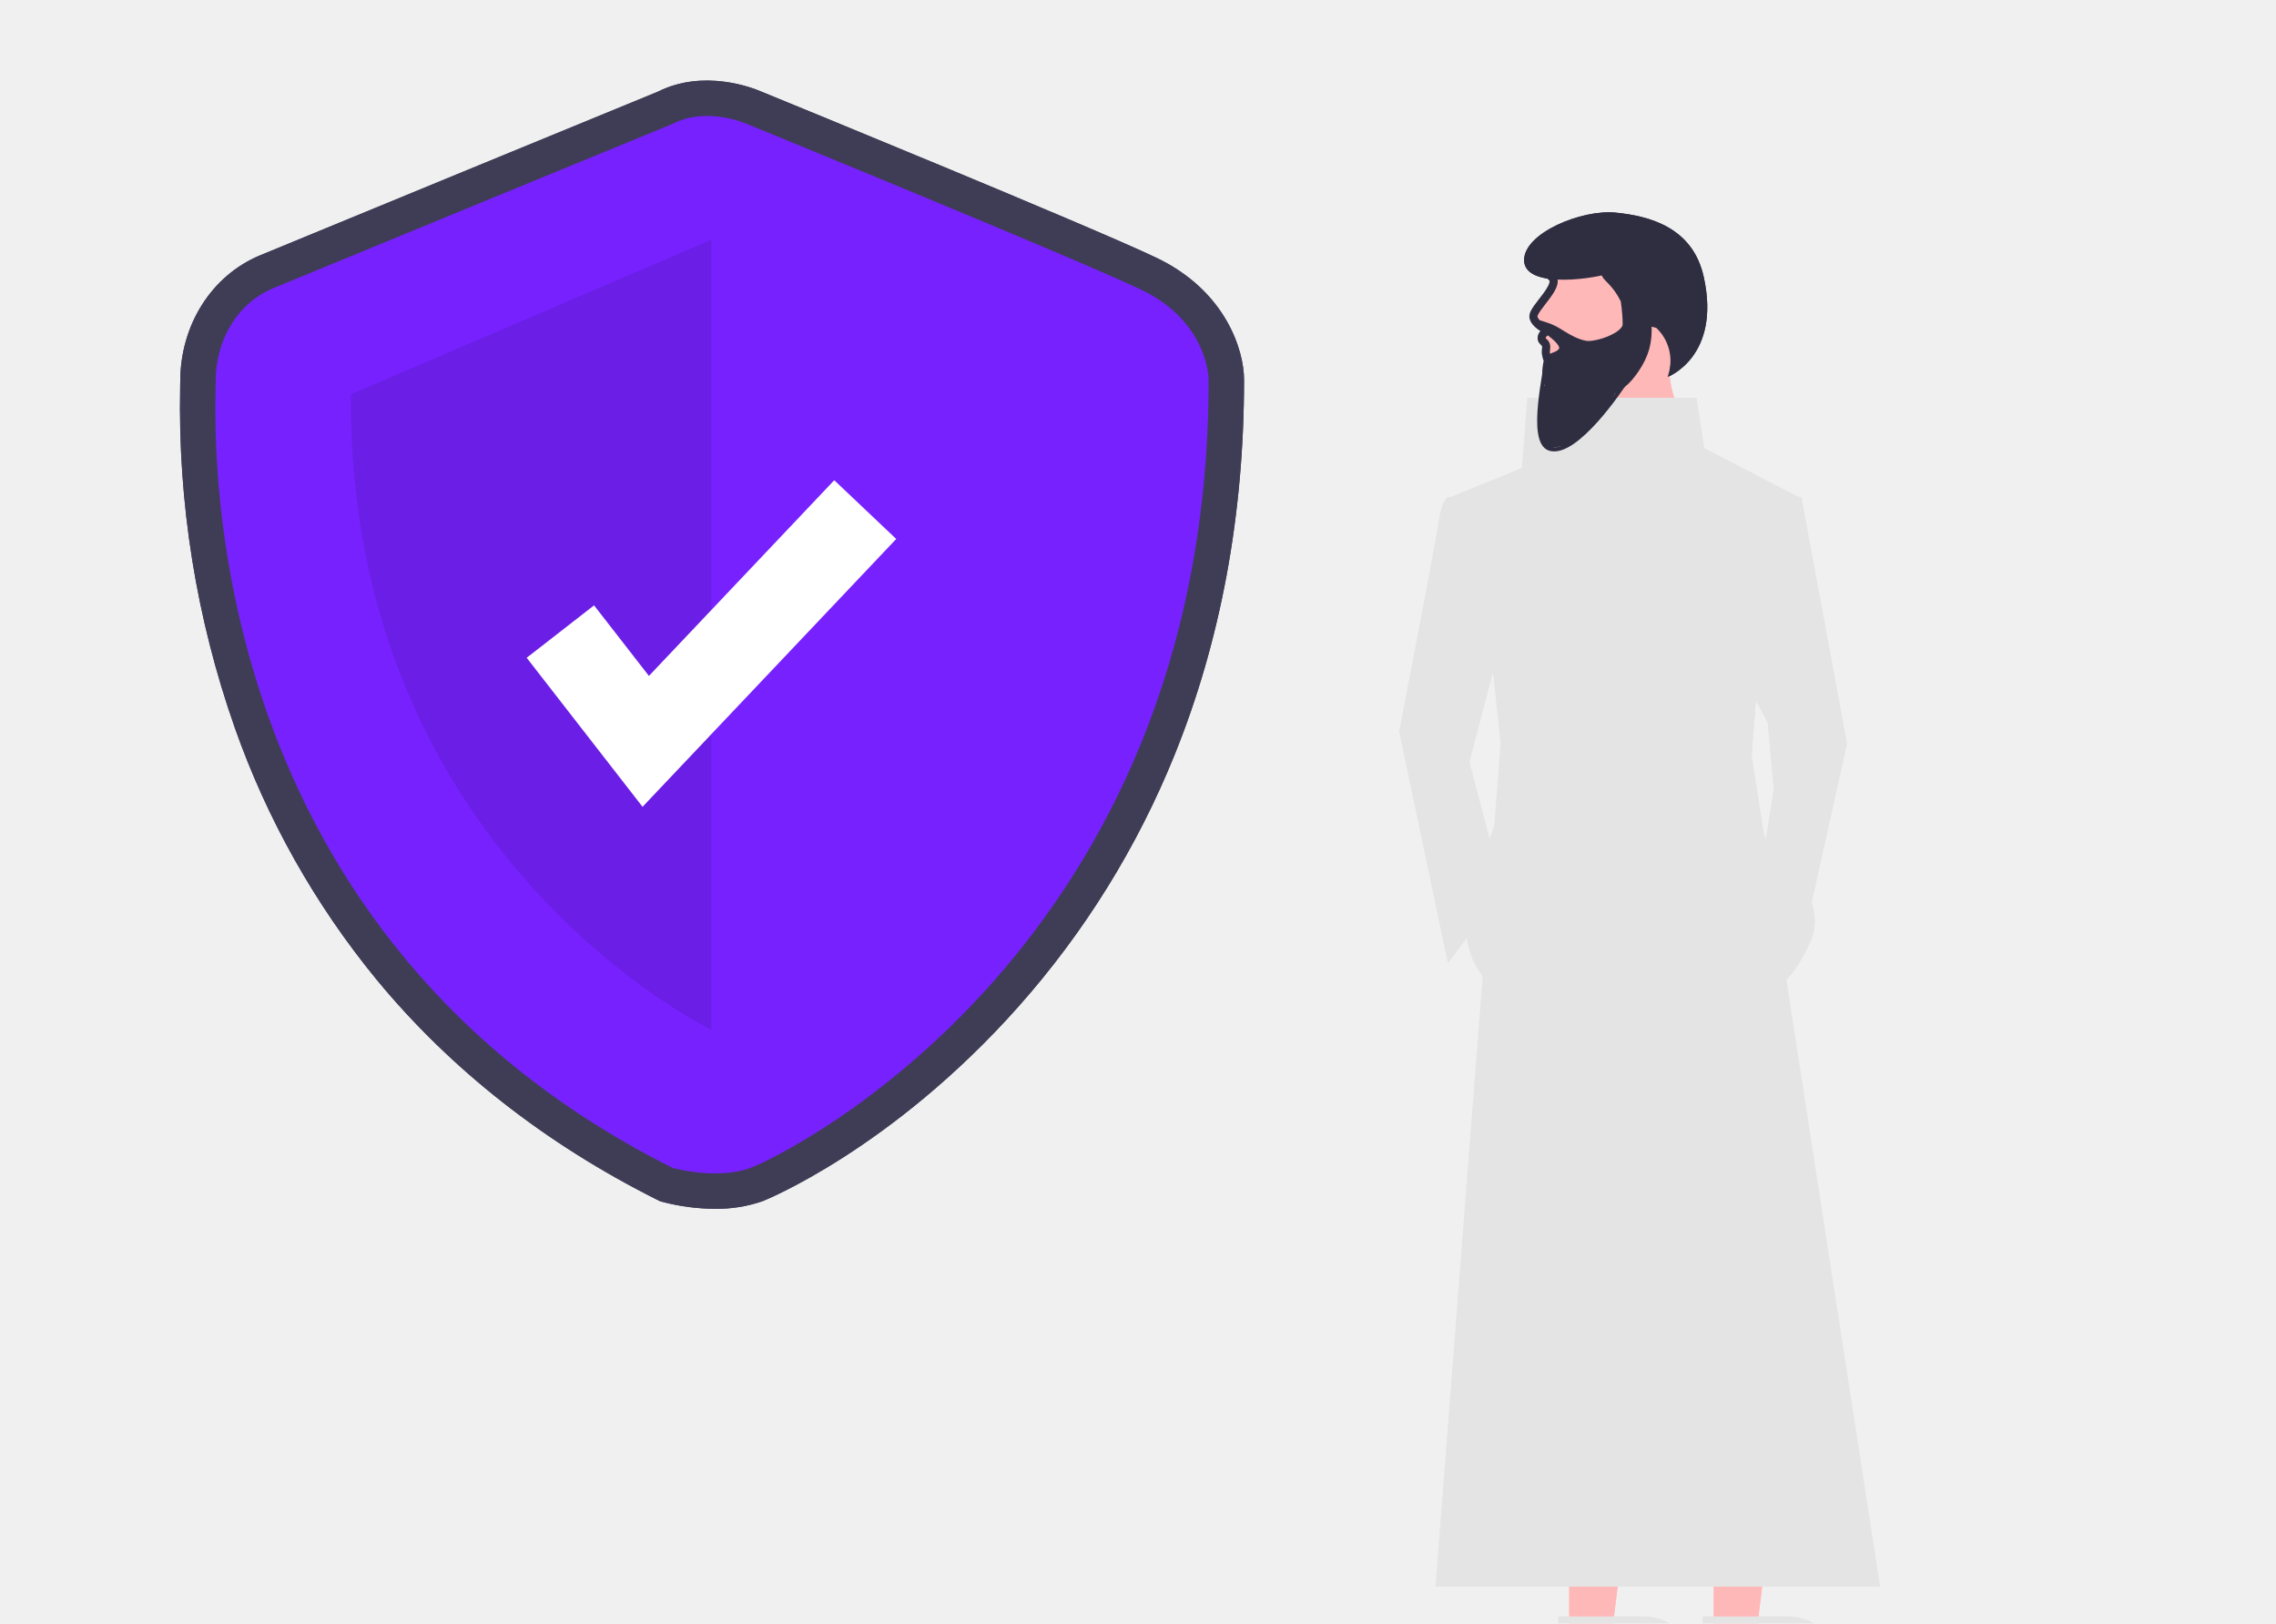
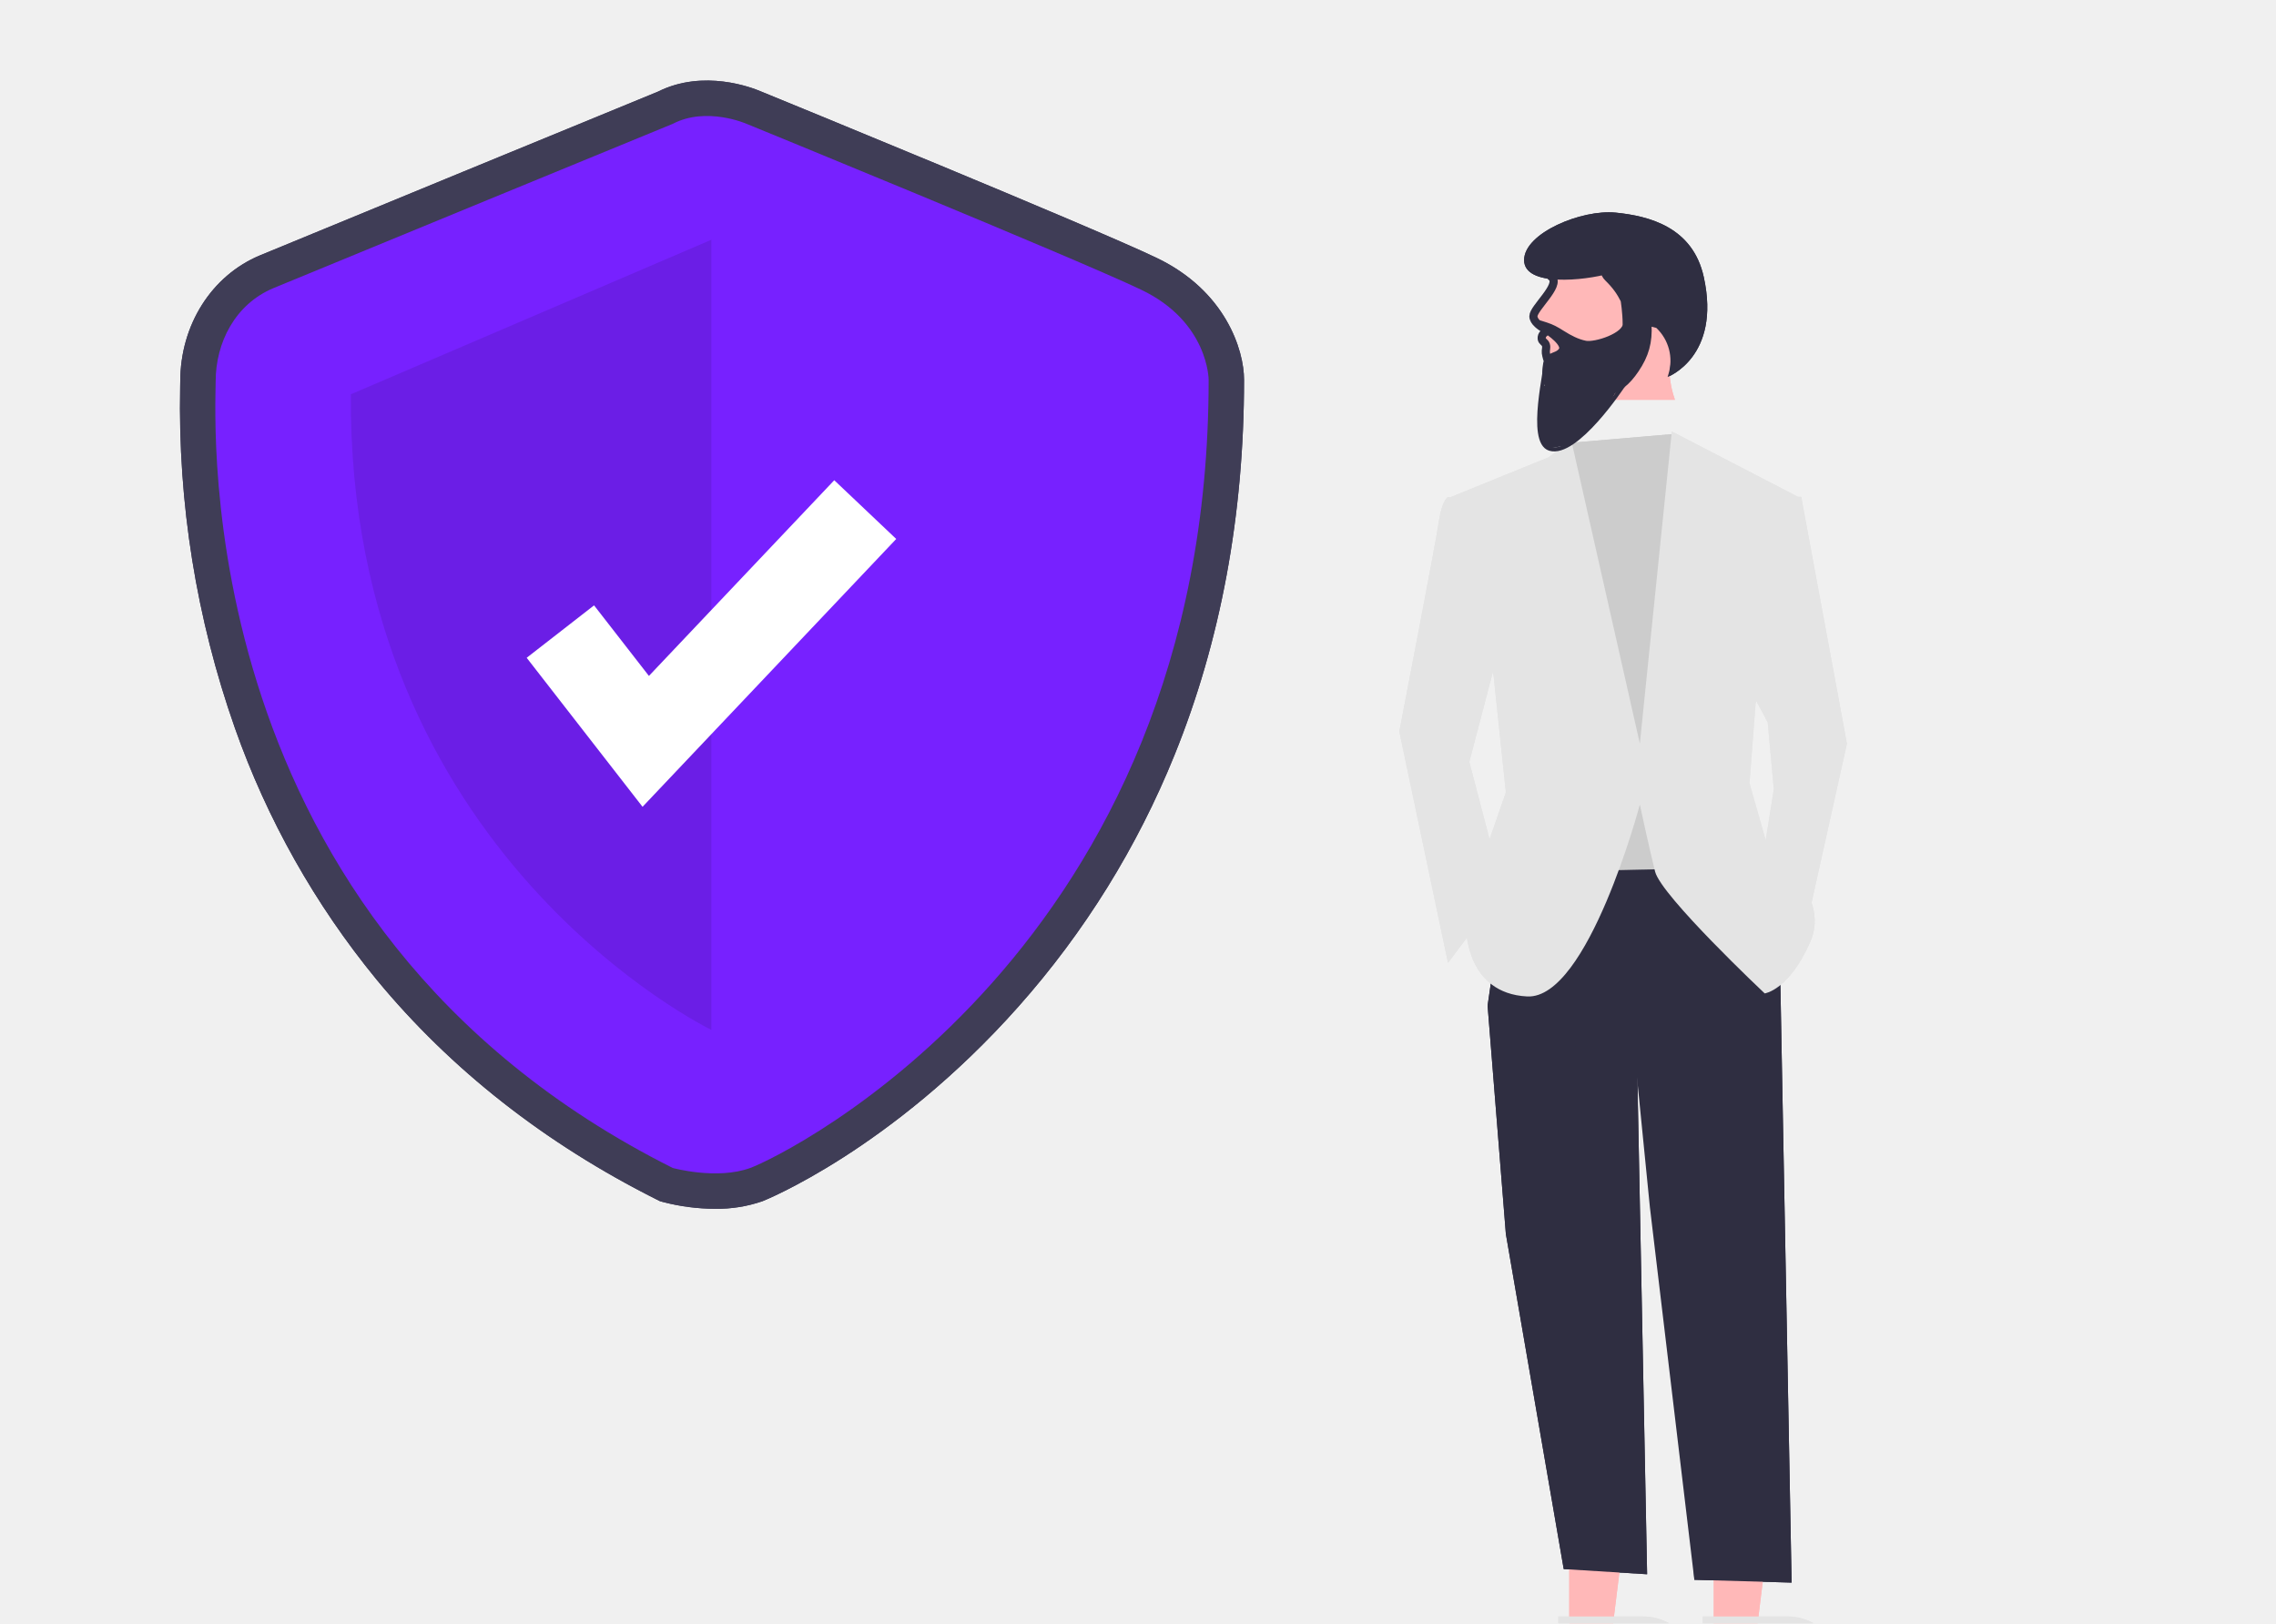
<svg xmlns="http://www.w3.org/2000/svg" width="558" height="398" viewBox="0 0 558 398" fill="none">
  <g clip-path="url(#clip0_54_558)">
    <path d="M175.312 296.384C171.028 296.369 166.762 295.817 162.614 294.74L161.797 294.514L161.038 294.134C133.623 280.384 110.494 262.221 92.294 240.151C77.229 221.774 65.483 200.91 57.585 178.495C48.14 151.659 43.596 123.343 44.17 94.898C44.182 94.301 44.191 93.84 44.191 93.523C44.191 79.695 51.864 67.563 63.738 62.614C72.825 58.826 155.337 24.923 161.298 22.473C172.526 16.846 184.504 21.543 186.42 22.364C190.72 24.123 266.996 55.332 283.48 63.184C300.468 71.276 305 85.814 305 93.128C305 126.241 299.267 157.188 287.961 185.109C278.83 207.709 265.888 228.573 249.7 246.793C218.466 281.954 187.224 294.419 186.923 294.529C183.189 295.814 179.261 296.442 175.312 296.384ZM167.965 278.178C170.674 278.786 176.91 279.697 180.975 278.214C186.138 276.33 212.287 262.765 236.722 235.257C270.484 197.25 287.614 149.472 287.639 93.25C287.579 92.111 286.77 83.987 276.016 78.864C259.852 71.165 180.569 38.734 179.77 38.407L179.551 38.314C177.889 37.618 172.602 36.151 168.957 38.061L168.227 38.402C167.343 38.765 79.756 74.752 70.415 78.645C63.881 81.369 61.553 88.116 61.553 93.523C61.553 93.918 61.542 94.493 61.528 95.235C60.781 133.704 69.68 228.365 167.965 278.178Z" fill="#3F3D56" />
    <path d="M164.929 30.369C164.929 30.369 76.546 66.682 67.076 70.629C57.607 74.577 52.872 84.05 52.872 93.523C52.872 102.996 45.77 226.606 164.929 286.371C164.929 286.371 175.744 289.365 183.949 286.371C192.154 283.378 296.32 232.855 296.32 93.128C296.32 93.128 296.32 78.918 279.748 71.024C263.176 63.13 183.054 30.369 183.054 30.369C183.054 30.369 173.215 26.027 164.929 30.369Z" fill="#7721FF" />
    <path opacity="0.1" d="M174.399 58.788V252.507C174.399 252.507 85.227 209.567 86.016 96.68L174.399 58.788Z" fill="black" />
    <path d="M175.561 198.016L147.156 161.479L163.675 148.627L177.125 165.926L222.561 117.944L237.756 132.345L175.561 198.016Z" fill="white" />
    <path d="M175.312 296.384C171.028 296.369 166.762 295.817 162.614 294.74L161.797 294.514L161.038 294.134C133.623 280.384 110.494 262.221 92.294 240.151C77.229 221.774 65.483 200.91 57.585 178.495C48.14 151.659 43.596 123.343 44.17 94.898C44.182 94.301 44.191 93.84 44.191 93.523C44.191 79.695 51.864 67.563 63.738 62.614C72.825 58.826 155.337 24.923 161.298 22.473C172.526 16.846 184.504 21.543 186.42 22.364C190.72 24.123 266.996 55.332 283.48 63.184C300.468 71.276 305 85.814 305 93.128C305 126.241 299.267 157.188 287.961 185.109C278.83 207.709 265.888 228.573 249.7 246.793C218.466 281.954 187.224 294.419 186.923 294.529C183.189 295.814 179.261 296.442 175.312 296.384ZM167.965 278.178C170.674 278.786 176.91 279.697 180.975 278.214C186.138 276.33 212.287 262.765 236.722 235.257C270.484 197.25 287.614 149.472 287.639 93.25C287.579 92.111 286.77 83.987 276.016 78.864C259.852 71.165 180.569 38.734 179.77 38.407L179.551 38.314C177.889 37.618 172.602 36.151 168.957 38.061L168.227 38.402C167.343 38.765 79.756 74.752 70.415 78.645C63.881 81.369 61.553 88.116 61.553 93.523C61.553 93.918 61.542 94.493 61.528 95.235C60.781 133.704 69.68 228.365 167.965 278.178Z" fill="#3F3D56" />
    <path d="M164.929 30.369C164.929 30.369 76.546 66.682 67.076 70.629C57.607 74.577 52.872 84.05 52.872 93.523C52.872 102.996 45.77 226.606 164.929 286.371C164.929 286.371 175.744 289.365 183.949 286.371C192.154 283.378 296.32 232.855 296.32 93.128C296.32 93.128 296.32 78.918 279.748 71.024C263.176 63.13 183.054 30.369 183.054 30.369C183.054 30.369 173.215 26.027 164.929 30.369Z" fill="#7721FF" />
    <path opacity="0.1" d="M174.399 58.788V252.507C174.399 252.507 85.227 209.567 86.016 96.68L174.399 58.788Z" fill="black" />
    <path d="M157.531 197.819L129.125 161.282L145.644 148.43L159.095 165.729L204.531 117.747L219.725 132.148L157.531 197.819Z" fill="white" />
    <path d="M384.73 399.783L395.266 399.782L400.279 359.128L384.728 359.129L384.73 399.783Z" fill="#FFB8B8" />
    <path d="M382.042 396.342L402.792 396.341H402.793C406.3 396.341 409.663 397.735 412.143 400.216C414.622 402.696 416.016 406.061 416.016 409.569V409.999L382.043 410L382.042 396.342Z" fill="#E4E4E4" />
    <path d="M420.156 399.783L430.691 399.782L435.704 359.128L420.154 359.129L420.156 399.783Z" fill="#FFB8B8" />
    <path d="M417.468 396.342L438.218 396.341H438.218C441.725 396.341 445.089 397.735 447.568 400.216C450.048 402.696 451.441 406.061 451.442 409.569V409.999L417.469 410L417.468 396.342Z" fill="#E4E4E4" />
    <path d="M401.29 257.016L403.818 385.991L383.373 384.723L369.189 302.573L364.709 246.561L401.29 257.016Z" fill="#2F2E41" />
    <path d="M436.378 235.359L439.243 388.036L415.399 387.354L410.249 296.598L401.29 263.738L364.709 246.561L370.682 205.486L424.433 204.739L436.378 235.359Z" fill="#2F2E41" />
    <path d="M376.441 77.526L381.941 68.526L395.941 67.026C401.408 66.44 403.335 74.496 403.441 80.526C403.504 84.173 402.762 86.365 400.941 89.526C399.353 92.279 398.136 93.841 395.441 95.526C395.441 95.526 391.479 96.33 388.941 96.526C386.402 96.721 382.441 96.526 382.441 96.526C379.758 94.247 379.441 88.526 379.441 88.526L378.941 83.026L378.441 80.026L376.441 77.526Z" fill="#FFB8B8" />
    <path d="M410.434 106.395L413.235 110.64L420.701 131.55L414.728 212.953L379.64 213.701L375.161 120.348L384.544 108.615L410.434 106.395Z" fill="#CCCCCC" />
    <path d="M360.977 122.588L355.004 121.842C355.004 121.842 353.511 122.588 352.764 127.816C352.018 133.044 343.059 179.347 343.059 179.347L355.004 236.105L368.442 218.182L360.23 186.815L368.442 155.449L360.977 122.588Z" fill="#E4E4E4" />
    <path d="M392.941 97.526C396.941 95.526 406.941 84.526 403.441 80.526H409.941C409.941 80.526 409.441 87.026 408.941 90.026C408.441 93.026 409.941 97.526 409.941 97.526H392.941Z" fill="#FFB8B8" stroke="#FFB8B8" />
    <path d="M437.125 121.842H441.604L452.803 182.334L442.351 229.384L431.899 212.207L434.885 193.537L433.392 177.107L428.166 167.397L437.125 121.842Z" fill="#E4E4E4" />
-     <path d="M406.073 80.4L402.749 79.568C402.749 79.568 400.256 65.435 394.438 67.097C388.62 68.76 373.661 70.423 373.661 63.772C373.661 57.121 387.789 51.301 396.1 52.133C404.411 52.964 415.025 55.722 417.708 67.929C422.009 87.497 408.834 92.439 408.834 92.439L409.053 91.727C409.662 89.749 409.706 87.64 409.179 85.638C408.652 83.636 407.576 81.822 406.073 80.4V80.4Z" fill="#2F2E41" />
+     <path d="M406.073 80.4L402.749 79.568C402.749 79.568 400.256 65.435 394.438 67.097C388.62 68.76 373.661 70.423 373.661 63.772C373.661 57.121 387.789 51.301 396.1 52.133C404.411 52.964 415.025 55.722 417.708 67.929C422.009 87.497 408.834 92.439 408.834 92.439L409.053 91.727C409.662 89.749 409.706 87.64 409.179 85.638C408.652 83.636 407.576 81.822 406.073 80.4Z" fill="#2F2E41" />
    <path d="M355.751 121.842L379.64 112.133L385.24 108.025L402.037 182.334L409.876 105.785L440.858 121.842L430.406 172.625L428.913 192.043L433.392 207.726C433.392 207.726 449.07 218.928 443.844 230.878C438.618 242.827 432.646 243.574 432.646 243.574C432.646 243.574 407.263 219.675 405.77 213.701C404.277 207.726 402.037 197.271 402.037 197.271C402.037 197.271 389.346 245.067 374.415 244.32C359.484 243.574 359.484 227.89 359.484 227.89L363.216 211.46L369.189 194.283L366.203 165.904L355.751 121.842Z" fill="#E4E4E4" />
    <path d="M379.441 100.026L378.941 95.026L382.941 95.526L391.441 96.526L393.941 97.526L389.941 100.526L386.941 101.526L382.941 102.526L379.441 100.026Z" fill="#2F2E41" />
    <path d="M384.73 399.783L395.266 399.782L400.279 359.128L384.728 359.129L384.73 399.783Z" fill="#FFB8B8" />
    <path d="M382.042 396.342L402.792 396.341H402.793C406.3 396.341 409.663 397.735 412.143 400.216C414.622 402.696 416.016 406.061 416.016 409.569V409.999L382.043 410L382.042 396.342Z" fill="#E4E4E4" />
    <path d="M420.156 399.783L430.691 399.782L435.704 359.128L420.154 359.129L420.156 399.783Z" fill="#FFB8B8" />
    <path d="M417.468 396.342L438.218 396.341H438.218C441.725 396.341 445.089 397.735 447.568 400.216C450.048 402.696 451.441 406.061 451.442 409.569V409.999L417.469 410L417.468 396.342Z" fill="#E4E4E4" />
    <path d="M401.29 257.016L403.818 385.991L383.373 384.723L369.189 302.573L364.709 246.561L401.29 257.016Z" fill="#2F2E41" />
-     <path d="M436.378 235.359L439.243 388.036L415.399 387.354L410.249 296.598L401.29 263.738L364.709 246.561L370.682 205.486L424.433 204.739L436.378 235.359Z" fill="#2F2E41" />
+     <path d="M436.378 235.359L439.243 388.036L415.399 387.354L404.5 296L401.29 263.738L364.709 246.561L370.682 205.486L424.433 204.739L436.378 235.359Z" fill="#2F2E41" />
    <path d="M376.441 77.526L381.941 68.526L395.941 67.026C401.408 66.44 403.335 74.496 403.441 80.526C403.504 84.173 402.762 86.365 400.941 89.526C399.353 92.279 398.136 93.841 395.441 95.526C395.441 95.526 391.479 96.33 388.941 96.526C386.402 96.721 382.441 96.526 382.441 96.526C379.758 94.247 379.441 88.526 379.441 88.526L378.941 83.026L378.441 80.026L376.441 77.526Z" fill="#FFB8B8" />
    <path d="M410.434 106.395L413.235 110.64L420.701 131.55L414.728 212.953L379.64 213.701L375.161 120.348L384.544 108.615L410.434 106.395Z" fill="#CCCCCC" />
    <path d="M360.977 122.588L355.004 121.842C355.004 121.842 353.511 122.588 352.764 127.816C352.018 133.044 343.059 179.347 343.059 179.347L355.004 236.105L368.442 218.182L360.23 186.815L368.442 155.449L360.977 122.588Z" fill="#E4E4E4" />
    <path d="M392.941 97.526C396.941 95.526 406.941 84.526 403.441 80.526H409.941C409.941 80.526 409.441 87.026 408.941 90.026C408.441 93.026 409.941 97.526 409.941 97.526H392.941Z" fill="#FFB8B8" stroke="#FFB8B8" />
    <path d="M437.125 121.842H441.604L452.803 182.334L442.351 229.384L431.899 212.207L434.885 193.537L433.392 177.107L428.166 167.397L437.125 121.842Z" fill="#E4E4E4" />
-     <path d="M406.073 80.4L402.749 79.568C402.749 79.568 400.256 65.435 394.438 67.097C388.62 68.76 373.661 70.423 373.661 63.772C373.661 57.121 387.789 51.301 396.1 52.133C404.411 52.964 415.025 55.722 417.708 67.929C422.009 87.497 408.834 92.439 408.834 92.439L409.053 91.727C409.662 89.749 409.706 87.64 409.179 85.638C408.652 83.636 407.576 81.822 406.073 80.4V80.4Z" fill="#2F2E41" />
+     <path d="M406.073 80.4L402.749 79.568C402.749 79.568 400.256 65.435 394.438 67.097C388.62 68.76 373.661 70.423 373.661 63.772C373.661 57.121 387.789 51.301 396.1 52.133C404.411 52.964 415.025 55.722 417.708 67.929C422.009 87.497 408.834 92.439 408.834 92.439L409.053 91.727C409.662 89.749 409.706 87.64 409.179 85.638C408.652 83.636 407.576 81.822 406.073 80.4Z" fill="#2F2E41" />
    <path d="M355.751 121.842L379.64 112.133L385.24 108.025L402.037 182.334L409.876 105.785L440.858 121.842L430.406 172.625L428.913 192.043L433.392 207.726C433.392 207.726 449.07 218.928 443.844 230.878C438.618 242.827 432.646 243.574 432.646 243.574C432.646 243.574 407.263 219.675 405.77 213.701C404.277 207.726 402.037 197.271 402.037 197.271C402.037 197.271 389.346 245.067 374.415 244.32C359.484 243.574 359.484 227.89 359.484 227.89L363.216 211.46L369.189 194.283L366.203 165.904L355.751 121.842Z" fill="#E4E4E4" />
-     <path d="M374.441 97.526H415.941L460.941 389.026H351.941L374.441 97.526Z" fill="#E4E4E4" />
    <path d="M389.941 104.526L384.941 109.026L379.441 110.026L377.941 107.526L377.441 101.026L378.441 94.526L382.941 95.526L391.441 96.526L396.441 95.526L393.441 101.026L389.941 104.526Z" fill="#2F2E41" />
    <path d="M398.941 77.526C399.971 73.283 393.941 67.526 393.941 67.526L391.941 66.026L394.441 64.026L398.441 66.026L402.441 71.526L403.941 80.026L402.441 88.026L398.441 93.026L391.941 97.026L383.941 97.526L379.941 94.526L379.441 87.526L383.441 85.526L381.941 83.526L377.441 79.026C377.441 79.026 386.307 86.061 391.941 84.026C395.449 82.758 398.061 81.151 398.941 77.526Z" fill="#2F2E41" />
    <path d="M379.499 88.544C380.4 87.116 382.041 87.543 383.058 86.042C384.342 84.146 379.499 81.039 379.499 81.039M379.499 88.544C379.499 88.544 377.974 93.547 381.025 96.048C384.685 99.05 393.226 96.549 393.226 96.549C396.797 95.233 398.818 93.547 400.851 90.545C403.277 86.964 404.144 83.835 403.901 79.538M379.499 88.544C379.499 88.544 379.089 87.342 378.991 86.543C378.895 85.767 379.233 85.286 378.991 84.541C378.773 83.87 378.036 83.742 377.974 83.04C377.889 82.067 378.632 81.514 379.499 81.039M379.499 81.039C379.499 81.039 378.009 80.383 376.958 79.395M376.958 79.395C376.384 78.857 375.941 78.22 375.941 77.537C375.941 75.536 382.55 70.033 380.516 68.031C378.483 66.03 378.991 67.031 378.991 65.53C378.991 64.029 380.23 61.261 381.024 58.526C385.6 60.027 394.242 59.526 394.242 59.526C394.624 61.483 393.062 62.543 393.226 64.529C393.343 65.947 393.22 67.026 394.243 68.031C396.276 70.033 397.293 71.534 398.31 73.535C398.31 73.535 398.818 76.537 398.818 79.538C398.818 82.54 391.192 85.042 388.65 84.541C386.581 84.134 384.718 83.145 382.941 82.026C381.195 80.926 380.441 80.526 378.941 80.026C377.989 79.709 376.958 79.395 376.958 79.395Z" stroke="#2F2E41" stroke-width="2" />
    <path d="M378.941 88.526C379.44 89.526 374.492 108.349 379.941 110.026C386.441 112.026 397.941 94.526 397.941 94.526" stroke="#2F2E41" />
  </g>
  <defs>
    <clipPath id="clip0_54_558">
      <rect width="558" height="398" fill="white" />
    </clipPath>
  </defs>
</svg>
